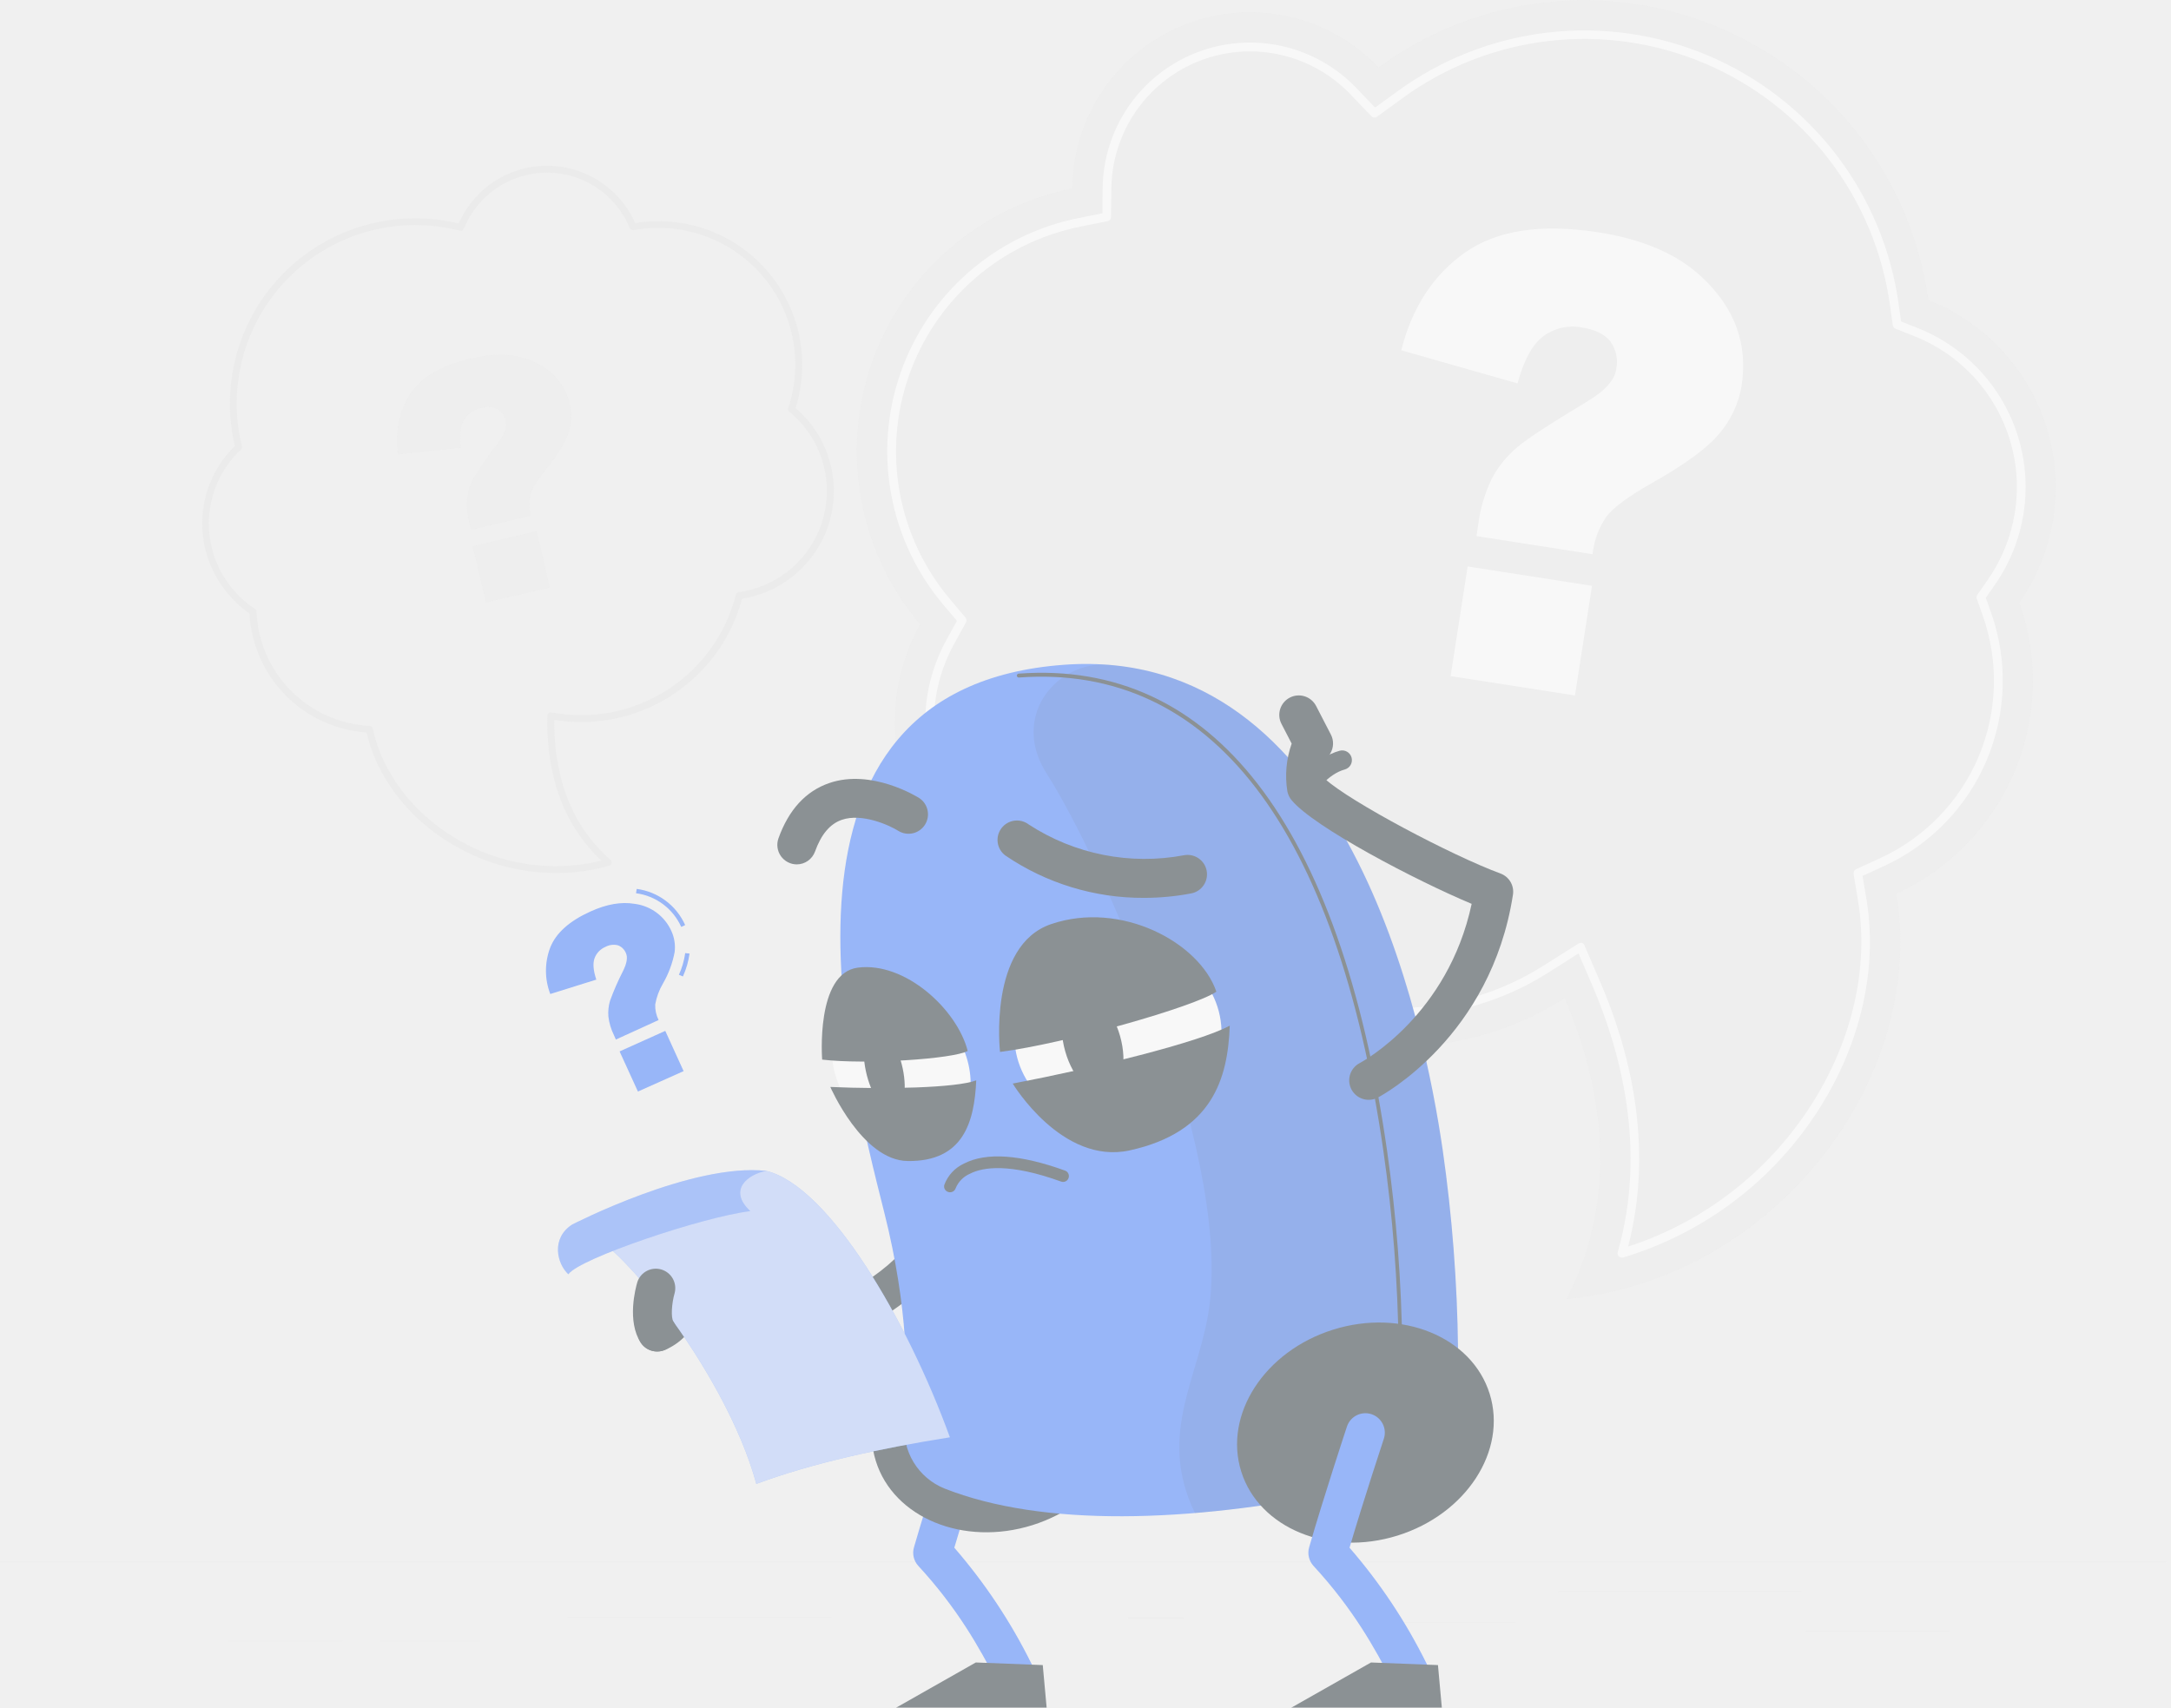
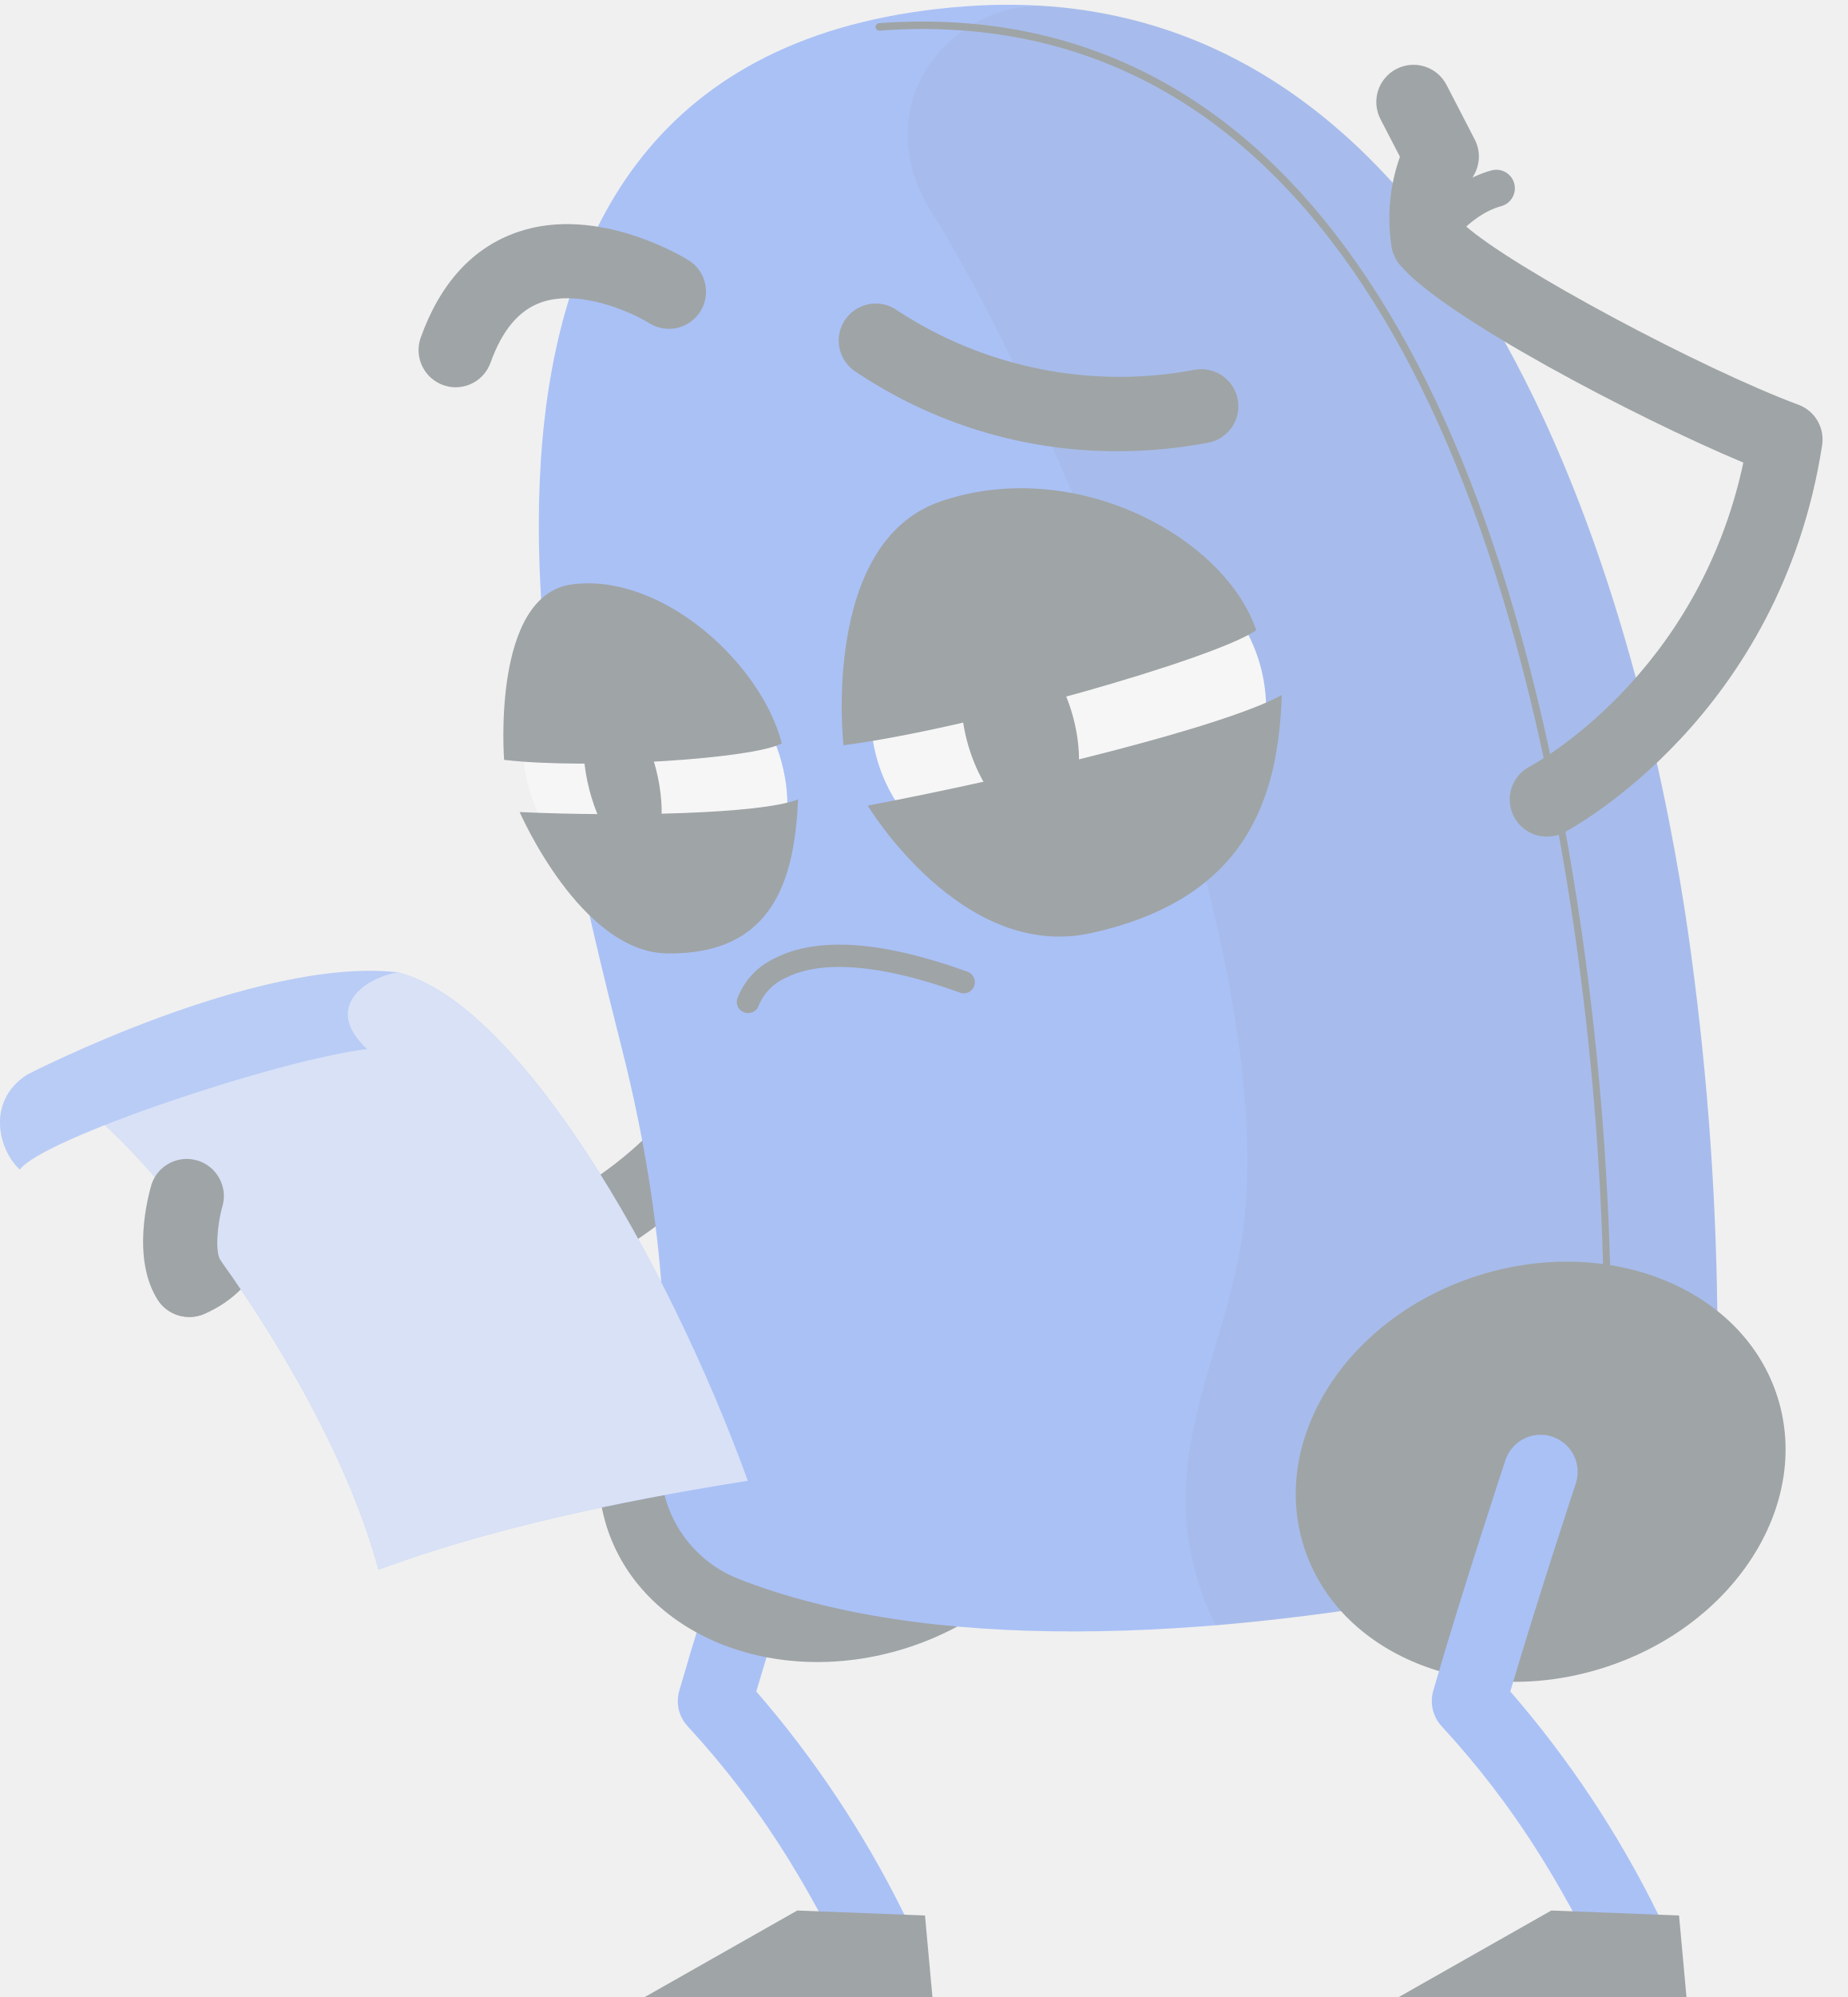
- <svg xmlns="http://www.w3.org/2000/svg" width="361" height="284" viewBox="0 0 361 284" fill="none">
-   <g opacity="0.5" clip-path="url(#clip0_3056_4949)">
-     <path d="M360.242 259.619H0V259.799H360.242V259.619Z" fill="#EBEBEB" />
-     <path d="M324.146 271.219H300.283V271.399H324.146V271.219Z" fill="#EBEBEB" />
-     <path d="M196.851 268.956H187.563V269.136H196.851V268.956Z" fill="#EBEBEB" />
-     <path d="M251.931 269.72H232.377V269.9H251.931V269.72Z" fill="#EBEBEB" />
-     <path d="M299.562 264.525H259.136V264.706H299.562V264.525Z" fill="#EBEBEB" />
-     <path d="M56.911 272.861H37.797V273.041H56.911V272.861Z" fill="#EBEBEB" />
-     <path d="M79.895 272.861H63.324V273.041H79.895V272.861Z" fill="#EBEBEB" />
-     <path d="M138.196 268.87H94.383V269.05H138.196V268.87Z" fill="#EBEBEB" />
-     <path d="M336.509 124.002C338.767 116.198 338.515 107.88 335.789 100.227C338.684 96.082 340.603 91.335 341.403 86.343C342.203 81.351 341.862 76.243 340.407 71.401C338.951 66.559 336.418 62.11 332.998 58.386C329.578 54.663 325.359 51.762 320.658 49.901C319.284 39.991 315.361 30.608 309.274 22.669C303.187 14.729 295.143 8.505 285.93 4.606C276.717 0.706 266.65 -0.736 256.712 0.42C246.775 1.577 237.308 5.292 229.236 11.204C225.179 6.943 219.943 3.992 214.198 2.726C208.453 1.461 202.461 1.94 196.989 4.101C191.518 6.263 186.817 10.009 183.488 14.86C180.159 19.71 178.355 25.444 178.305 31.327C170.703 32.852 163.63 36.332 157.783 41.424C151.936 46.516 147.518 53.045 144.963 60.365C142.409 67.686 141.807 75.546 143.216 83.171C144.626 90.795 147.999 97.92 153.002 103.843C150.555 108.256 149.134 113.164 148.845 118.201C148.556 123.239 149.407 128.277 151.334 132.941C153.26 137.604 156.214 141.773 159.974 145.138C163.734 148.503 168.205 150.976 173.053 152.375C178.713 154.015 184.706 154.129 190.424 152.707C198.174 163.386 209.705 170.708 222.667 173.18C235.629 175.651 249.045 173.086 260.181 166.007C265.606 178.608 270.059 197.513 260.469 216.051C295.305 212.636 320.457 179.228 315.327 148.614C320.422 146.28 324.952 142.872 328.608 138.624C332.264 134.376 334.959 129.388 336.509 124.002Z" fill="#EBEBEB" />
-     <path d="M269.691 209.135C269.597 209.135 269.503 209.117 269.415 209.081C269.327 209.045 269.247 208.992 269.18 208.926C269.087 208.833 269.022 208.717 268.99 208.59C268.958 208.463 268.962 208.33 269 208.205C273.906 191.115 269.432 174.731 264.821 163.996L262.479 158.557L257.479 161.734C247.432 168.123 235.326 170.44 223.629 168.212C211.933 165.985 201.526 159.38 194.531 149.745L192.528 146.986L189.228 147.807C183.837 149.149 178.171 148.886 172.927 147.05C167.683 145.214 163.09 141.886 159.713 137.475C156.335 133.063 154.321 127.761 153.917 122.22C153.513 116.678 154.738 111.14 157.44 106.286L159.119 103.245L156.878 100.594C152.439 95.342 149.446 89.023 148.193 82.261C146.94 75.499 147.472 68.528 149.736 62.034C151.999 55.54 155.916 49.749 161.101 45.231C166.285 40.712 172.558 37.624 179.3 36.269L183.306 35.462L183.349 31.384C183.386 26.503 184.88 21.745 187.64 17.719C190.399 13.693 194.299 10.584 198.838 8.789C203.377 6.994 208.349 6.597 213.115 7.647C217.882 8.697 222.226 11.147 225.591 14.683L228.646 17.882L232.248 15.274C239.614 9.871 248.256 6.473 257.328 5.413C266.401 4.352 275.594 5.666 284.007 9.224C292.42 12.782 299.765 18.464 305.323 25.713C310.882 32.962 314.463 41.53 315.716 50.578L316.127 53.46L318.857 54.541C322.85 56.121 326.433 58.586 329.338 61.749C332.242 64.912 334.392 68.692 335.627 72.805C336.862 76.919 337.149 81.258 336.467 85.498C335.785 89.738 334.151 93.768 331.689 97.287L330.205 99.412L331.077 101.862C333.915 109.853 333.656 118.618 330.351 126.428C327.046 134.238 320.935 140.526 313.223 144.053L309.714 145.667L310.356 149.471C312.517 162.534 308.605 176.799 299.548 188.615C292.07 198.412 281.685 205.592 269.879 209.127C269.817 209.139 269.754 209.141 269.691 209.135ZM262.811 156.791C262.88 156.781 262.951 156.781 263.02 156.791C263.119 156.822 263.21 156.875 263.287 156.944C263.364 157.014 263.426 157.099 263.466 157.195L266.14 163.405C270.736 174.09 275.182 190.272 270.729 207.305C281.737 203.725 291.394 196.88 298.417 187.679C307.221 176.151 311.054 162.318 308.936 149.651L308.216 145.329C308.188 145.173 308.213 145.012 308.285 144.871C308.358 144.73 308.476 144.618 308.619 144.55L312.625 142.713C319.995 139.335 325.834 133.32 328.993 125.854C332.151 118.387 332.401 110.008 329.693 102.366L328.699 99.571C328.661 99.462 328.65 99.346 328.666 99.231C328.682 99.117 328.726 99.009 328.793 98.915L330.486 96.48C332.824 93.141 334.376 89.315 335.024 85.29C335.673 81.265 335.401 77.146 334.229 73.241C333.057 69.336 331.016 65.748 328.259 62.745C325.502 59.742 322.1 57.402 318.31 55.902L315.183 54.663C315.065 54.616 314.961 54.538 314.883 54.438C314.804 54.339 314.754 54.22 314.736 54.094L314.268 50.772C313.053 41.968 309.572 33.629 304.166 26.575C298.759 19.52 291.613 13.991 283.427 10.529C275.24 7.067 266.295 5.791 257.467 6.826C248.64 7.861 240.232 11.172 233.069 16.434L228.984 19.41C228.844 19.513 228.671 19.562 228.497 19.547C228.324 19.532 228.162 19.456 228.04 19.331L224.546 15.678C222.388 13.427 219.798 11.635 216.93 10.409C214.063 9.184 210.978 8.549 207.86 8.545C201.781 8.545 195.948 10.945 191.63 15.224C187.313 19.502 184.859 25.313 184.804 31.391L184.754 36.06C184.757 36.229 184.701 36.393 184.596 36.525C184.491 36.656 184.343 36.747 184.177 36.781L179.602 37.703C173.109 39.009 167.067 41.984 162.073 46.336C157.08 50.688 153.306 56.265 151.124 62.519C148.943 68.773 148.428 75.488 149.632 82.002C150.835 88.515 153.715 94.603 157.988 99.664L160.546 102.698C160.64 102.809 160.698 102.947 160.712 103.092C160.726 103.238 160.696 103.384 160.625 103.512L158.708 106.984C157.718 108.767 156.93 110.654 156.359 112.611C155.041 117.179 154.949 122.013 156.091 126.628C157.234 131.243 159.571 135.476 162.868 138.901C166.164 142.326 170.305 144.823 174.873 146.141C179.44 147.459 184.275 147.552 188.889 146.409L192.665 145.473C192.804 145.438 192.95 145.445 193.085 145.494C193.219 145.543 193.337 145.631 193.421 145.746L195.705 148.895C202.478 158.249 212.567 164.663 223.912 166.826C235.256 168.989 246.998 166.737 256.737 160.531L262.451 156.928C262.556 156.851 262.681 156.803 262.811 156.791Z" fill="white" />
-     <path d="M264.817 92.172L245.508 89.153L245.803 87.222C246.141 84.497 246.94 81.848 248.166 79.391C249.242 77.445 250.668 75.716 252.374 74.29C254.108 72.849 257.883 70.385 263.7 66.897C266.791 65.082 268.484 63.252 268.743 61.386C268.914 60.593 268.916 59.773 268.748 58.98C268.58 58.187 268.247 57.438 267.771 56.782C266.834 55.579 265.242 54.8 263.008 54.455C261.908 54.246 260.776 54.266 259.684 54.514C258.592 54.762 257.563 55.232 256.661 55.896C254.835 57.245 253.394 59.868 252.338 63.763L233 58.252C234.806 51.109 238.351 45.684 243.634 41.976C248.918 38.268 256.3 37.154 265.782 38.633C273.169 39.781 278.892 42.25 282.951 46.039C288.465 51.169 290.682 57.207 289.601 64.152C289.117 67.08 287.844 69.82 285.919 72.078C283.912 74.508 280.148 77.27 274.63 80.363C270.787 82.549 268.289 84.391 267.136 85.889C265.848 87.755 265.05 89.916 264.817 92.172ZM244.045 94.197L264.73 97.417L261.891 115.66L241.206 112.439L244.045 94.197Z" fill="white" />
-     <path d="M92.467 145.185C86.377 145.174 80.403 143.519 75.175 140.394C67.863 136.071 62.697 129.284 60.939 121.812C55.84 121.457 51.048 119.249 47.465 115.605C43.881 111.961 41.755 107.132 41.486 102.028C39.951 100.963 38.594 99.662 37.465 98.173C34.724 94.68 33.37 90.297 33.662 85.867C33.955 81.436 35.874 77.269 39.05 74.167C37.845 69.044 37.972 63.697 39.419 58.638C40.867 53.578 43.586 48.973 47.318 45.262C51.051 41.552 55.671 38.859 60.739 37.441C65.808 36.023 71.155 35.928 76.271 37.163C77.387 34.614 79.147 32.398 81.379 30.735C83.61 29.073 86.236 28.019 88.998 27.678C91.76 27.337 94.563 27.721 97.132 28.791C99.701 29.862 101.947 31.582 103.649 33.784C104.439 34.806 105.104 35.918 105.63 37.098C109.659 36.436 113.789 36.817 117.628 38.206C121.467 39.594 124.887 41.942 127.56 45.028C130.234 48.113 132.072 51.831 132.899 55.829C133.727 59.827 133.517 63.97 132.288 67.863C134.926 70.109 136.864 73.065 137.874 76.38C138.884 79.694 138.922 83.229 137.985 86.564C137.048 89.9 135.175 92.897 132.587 95.201C129.999 97.505 126.805 99.019 123.383 99.564C121.839 105.404 118.41 110.571 113.628 114.262C110.618 116.599 107.158 118.29 103.465 119.229C99.772 120.169 95.925 120.337 92.165 119.723C92.093 126.719 93.714 136.208 101.531 142.995C101.606 143.062 101.663 143.148 101.694 143.244C101.726 143.34 101.732 143.443 101.711 143.542C101.689 143.641 101.641 143.733 101.571 143.807C101.501 143.88 101.413 143.933 101.315 143.96C98.438 144.783 95.459 145.195 92.467 145.185ZM68.972 37.422C64.476 37.436 60.041 38.47 56.003 40.448C51.965 42.425 48.428 45.293 45.66 48.836C42.892 52.38 40.964 56.505 40.023 60.902C39.081 65.298 39.15 69.851 40.225 74.217C40.25 74.315 40.247 74.418 40.218 74.514C40.189 74.611 40.134 74.697 40.059 74.765C36.983 77.652 35.098 81.586 34.777 85.793C34.455 90 35.72 94.175 38.323 97.496C39.467 98.966 40.845 100.239 42.401 101.264C42.476 101.313 42.539 101.379 42.584 101.456C42.629 101.534 42.655 101.621 42.66 101.711C42.855 106.653 44.893 111.343 48.371 114.859C51.85 118.375 56.518 120.462 61.458 120.71C61.581 120.717 61.699 120.765 61.793 120.845C61.887 120.926 61.951 121.036 61.976 121.157C63.569 128.484 68.605 135.141 75.781 139.421C83.052 143.806 91.762 145.137 100.011 143.124C92.28 135.919 90.839 126.078 91.026 119.017C91.029 118.935 91.049 118.855 91.086 118.782C91.122 118.708 91.174 118.644 91.237 118.592C91.301 118.54 91.374 118.502 91.454 118.481C91.533 118.46 91.615 118.456 91.696 118.469C98.338 119.726 105.209 118.4 110.907 114.764C116.605 111.128 120.702 105.454 122.36 98.901C122.385 98.791 122.444 98.691 122.528 98.615C122.611 98.539 122.716 98.491 122.828 98.476C126.105 98.023 129.179 96.623 131.673 94.449C134.166 92.274 135.97 89.419 136.865 86.234C137.759 83.049 137.704 79.671 136.707 76.517C135.709 73.362 133.813 70.568 131.251 68.475C131.162 68.403 131.097 68.306 131.065 68.197C131.033 68.088 131.035 67.971 131.071 67.863C132.324 64.108 132.577 60.092 131.803 56.209C131.03 52.327 129.258 48.714 126.661 45.726C124.065 42.739 120.734 40.48 116.998 39.172C113.262 37.865 109.249 37.555 105.357 38.272C105.229 38.297 105.097 38.277 104.983 38.215C104.868 38.153 104.779 38.054 104.73 37.934C103.601 35.196 101.683 32.856 99.219 31.213C96.756 29.57 93.859 28.698 90.897 28.708C87.936 28.718 85.045 29.61 82.593 31.27C80.14 32.93 78.238 35.282 77.128 38.027C77.075 38.153 76.98 38.256 76.859 38.318C76.737 38.38 76.598 38.397 76.465 38.366C74.017 37.738 71.5 37.421 68.972 37.422Z" fill="#E6E6E6" />
-     <path d="M88.257 85.779L78.307 88.12L78.076 87.126C77.7 85.738 77.566 84.295 77.68 82.861C77.817 81.709 78.166 80.592 78.71 79.568C79.929 77.545 81.276 75.603 82.745 73.754C83.891 72.262 84.352 71.045 84.121 70.087C84.05 69.668 83.891 69.27 83.654 68.918C83.416 68.567 83.107 68.27 82.745 68.048C81.883 67.628 80.891 67.558 79.978 67.853C79.404 67.969 78.861 68.203 78.381 68.539C77.901 68.875 77.496 69.306 77.19 69.806C76.571 70.822 76.391 72.371 76.643 74.467L66.217 75.577C65.608 72.13 66.29 68.58 68.134 65.605C69.964 62.767 73.326 60.773 78.221 59.625C82.025 58.727 85.284 58.797 87.998 59.834C91.677 61.232 93.939 63.722 94.784 67.305C95.136 68.824 95.061 70.409 94.568 71.888C94.088 73.459 92.808 75.538 90.728 78.127C89.287 79.943 88.439 81.326 88.185 82.277C87.915 83.432 87.94 84.636 88.257 85.779ZM78.588 90.822L89.251 88.315L91.434 97.71L80.807 100.188L78.588 90.822Z" fill="#EBEBEB" />
-     <path d="M113.555 162.382L112.893 162.101C113.414 160.957 113.765 159.744 113.937 158.499L114.658 158.578C114.477 159.893 114.106 161.175 113.555 162.382ZM113.274 154.14C112.604 152.643 111.562 151.342 110.246 150.362C108.931 149.382 107.386 148.755 105.76 148.542L105.875 147.821C107.62 148.053 109.276 148.728 110.686 149.781C112.095 150.834 113.212 152.23 113.93 153.837L113.274 154.14Z" fill="#407BFF" />
-     <path d="M109.513 169.63L102.409 172.873L102.092 172.152C101.607 171.173 101.292 170.118 101.163 169.032C101.095 168.148 101.19 167.259 101.444 166.41C102.059 164.718 102.781 163.067 103.605 161.467C104.24 160.185 104.4 159.203 104.088 158.521C103.972 158.219 103.794 157.945 103.564 157.718C103.334 157.49 103.058 157.315 102.755 157.202C102.048 157.022 101.299 157.118 100.659 157.469C100.248 157.644 99.876 157.901 99.568 158.224C99.259 158.547 99.02 158.93 98.865 159.349C98.552 160.19 98.648 161.376 99.153 162.908L91.501 165.3C90.544 162.807 90.544 160.048 91.501 157.555C92.462 155.154 94.676 153.167 98.144 151.597C100.853 150.358 103.303 149.932 105.486 150.3C106.824 150.461 108.096 150.968 109.179 151.77C110.261 152.572 111.117 153.642 111.66 154.875C112.147 155.958 112.326 157.155 112.179 158.333C111.831 160.174 111.173 161.943 110.234 163.564C109.602 164.638 109.168 165.817 108.951 167.044C108.921 167.939 109.114 168.828 109.513 169.63ZM103.029 174.847L110.623 171.432L113.671 178.125L106.077 181.518L103.029 174.847Z" fill="#407BFF" />
-     <path d="M168.658 281.406C168.063 281.407 167.48 281.244 166.971 280.935C166.463 280.626 166.05 280.184 165.776 279.656C162.894 274.065 159.241 267.501 152.699 260.397C152.323 259.989 152.058 259.491 151.932 258.95C151.805 258.41 151.822 257.846 151.979 257.313C154.407 248.877 158.225 237.342 158.261 237.226C158.383 236.81 158.588 236.422 158.863 236.086C159.139 235.75 159.479 235.472 159.863 235.271C160.248 235.069 160.669 234.947 161.102 234.911C161.535 234.876 161.97 234.928 162.383 235.064C162.795 235.201 163.175 235.419 163.502 235.705C163.828 235.992 164.093 236.342 164.281 236.733C164.469 237.124 164.577 237.55 164.597 237.983C164.618 238.417 164.551 238.851 164.4 239.258C164.364 239.366 161.071 249.302 158.686 257.378C163.771 263.242 168.085 269.731 171.525 276.687C171.778 277.181 171.9 277.732 171.879 278.286C171.858 278.841 171.695 279.38 171.406 279.854C171.117 280.327 170.711 280.719 170.228 280.991C169.744 281.262 169.198 281.406 168.644 281.406H168.658Z" fill="#407BFF" />
-     <path d="M174.04 284.001H148.975L162.26 276.464L173.392 276.897L174.04 284.001Z" fill="#263238" />
-     <path d="M171.647 253.634C183.056 250.067 189.908 239.51 186.952 230.053C183.996 220.596 172.35 215.821 160.942 219.388C149.533 222.954 142.681 233.512 145.637 242.969C148.593 252.425 160.239 257.2 171.647 253.634Z" fill="#263238" />
-     <path d="M109.262 224.748C108.516 224.745 107.794 224.484 107.218 224.01C106.642 223.536 106.248 222.877 106.102 222.146C105.956 221.414 106.068 220.654 106.418 219.996C106.768 219.337 107.335 218.819 108.022 218.53C108.582 218.296 109.074 217.925 109.452 217.45C109.83 216.975 110.082 216.412 110.184 215.814C110.248 215.111 110.542 214.448 111.02 213.927C111.497 213.407 112.133 213.057 112.828 212.932C113.63 212.769 114.424 212.564 115.206 212.32C119.586 211.045 125.011 209.438 142.087 214.236C158.932 204.82 159.126 187.153 159.126 186.39C159.126 185.533 159.465 184.712 160.068 184.105C160.672 183.497 161.491 183.153 162.347 183.147C163.2 183.147 164.018 183.484 164.624 184.085C165.23 184.685 165.574 185.501 165.582 186.354C165.582 187.297 165.481 209.474 143.967 220.577C143.234 220.957 142.382 221.039 141.59 220.807C125.307 216.11 120.696 217.45 117.043 218.523L116.049 218.811C115.568 220.085 114.832 221.246 113.885 222.224C112.938 223.201 111.801 223.975 110.544 224.496C110.138 224.666 109.702 224.752 109.262 224.748Z" fill="#263238" />
-     <path d="M147.036 201.613C140.905 177.247 124.571 114.392 176.915 110.551C223.876 107.1 236.758 169.631 239.892 191.246C241.461 202.182 242.313 213.21 242.442 224.258C242.502 229.847 240.609 235.281 237.089 239.622C233.568 243.963 228.643 246.938 223.162 248.034C197.578 253.236 173.37 253.971 157.058 247.537C154.916 246.672 153.11 245.138 151.912 243.163C150.713 241.188 150.186 238.878 150.408 236.578C151.035 229.604 151.049 217.543 147.036 201.613Z" fill="#407BFF" />
-     <path opacity="0.1" d="M239.921 191.259C236.967 170.855 225.353 114.168 184.689 110.565C182.369 110.33 180.032 110.787 177.972 111.878C175.911 112.969 174.22 114.646 173.111 116.696C171.295 120.212 171.353 124.47 174.069 128.685C183.003 142.612 204.38 190.647 201.152 216.822C199.711 228.732 192.211 238.242 198.709 251.628C206.924 250.909 215.089 249.706 223.163 248.026C228.643 246.93 233.569 243.955 237.089 239.614C240.609 235.273 242.503 229.839 242.443 224.25C242.322 213.21 241.48 202.189 239.921 191.259Z" fill="black" />
-     <path d="M232.889 224.597C232.804 224.597 232.723 224.564 232.662 224.505C232.602 224.445 232.567 224.365 232.565 224.28C232.442 213.246 231.592 202.233 230.021 191.311C222.24 137.519 201.296 110.321 169.429 112.67C169.386 112.673 169.343 112.667 169.303 112.654C169.262 112.64 169.225 112.619 169.193 112.591C169.161 112.562 169.135 112.528 169.116 112.49C169.097 112.452 169.086 112.41 169.083 112.367C169.079 112.282 169.108 112.198 169.165 112.133C169.221 112.069 169.3 112.029 169.386 112.022C201.627 109.644 222.824 137.037 230.627 191.217C232.197 202.168 233.049 213.21 233.177 224.273C233.177 224.359 233.143 224.441 233.082 224.502C233.021 224.563 232.939 224.597 232.853 224.597H232.889Z" fill="#263238" />
-     <path d="M232.4 255.357C243.809 251.791 250.661 241.233 247.704 231.777C244.748 222.32 233.103 217.545 221.694 221.112C210.285 224.678 203.433 235.236 206.389 244.692C209.346 254.149 220.991 258.924 232.4 255.357Z" fill="#263238" />
-     <path d="M234.373 281.406C233.778 281.408 233.195 281.245 232.686 280.936C232.178 280.627 231.764 280.184 231.491 279.656C228.609 274.065 224.957 267.501 218.407 260.397C218.034 259.988 217.771 259.489 217.645 258.949C217.519 258.409 217.533 257.846 217.687 257.313C220.122 248.877 223.934 237.342 223.977 237.226C224.11 236.824 224.322 236.451 224.599 236.131C224.876 235.81 225.214 235.547 225.593 235.356C225.972 235.166 226.385 235.052 226.808 235.021C227.231 234.99 227.656 235.043 228.058 235.177C228.461 235.31 228.833 235.521 229.154 235.799C229.475 236.076 229.738 236.414 229.928 236.793C230.119 237.172 230.233 237.585 230.263 238.008C230.294 238.431 230.241 238.856 230.108 239.258C230.072 239.366 226.787 249.302 224.402 257.378C229.486 263.24 233.799 269.729 237.234 276.687C237.486 277.181 237.608 277.732 237.587 278.286C237.566 278.841 237.404 279.381 237.114 279.854C236.825 280.328 236.419 280.719 235.936 280.991C235.452 281.263 234.907 281.406 234.352 281.406H234.373Z" fill="#407BFF" />
-     <path d="M227.586 182.895C226.864 182.896 226.161 182.654 225.592 182.209C225.023 181.764 224.619 181.141 224.445 180.44C224.271 179.738 224.336 178.999 224.631 178.339C224.927 177.68 225.434 177.138 226.073 176.8C226.693 176.469 240.764 168.781 244.712 150.308C235.346 146.388 218.472 137.534 214.783 133.081C214.42 132.651 214.172 132.135 214.063 131.583C213.637 128.922 213.884 126.197 214.783 123.657L213.083 120.372C212.689 119.608 212.615 118.718 212.877 117.899C213.14 117.081 213.716 116.399 214.481 116.006C215.245 115.612 216.134 115.538 216.953 115.8C217.772 116.062 218.453 116.639 218.847 117.403L221.289 122.13C221.552 122.624 221.681 123.179 221.663 123.739C221.646 124.299 221.482 124.845 221.188 125.322C220.529 126.638 220.25 128.113 220.381 129.58C224.539 133.333 241.275 142.217 249.51 145.265C250.209 145.523 250.796 146.015 251.173 146.657C251.55 147.299 251.693 148.052 251.578 148.788C247.925 172.398 229.863 182.124 229.099 182.528C228.632 182.772 228.113 182.898 227.586 182.895Z" fill="#263238" />
-     <path d="M217.276 132.633C216.986 132.632 216.701 132.553 216.451 132.403C216.202 132.254 215.997 132.04 215.859 131.785C215.72 131.529 215.653 131.241 215.664 130.95C215.675 130.66 215.764 130.378 215.922 130.133C216.037 129.96 218.703 125.933 222.766 124.845C222.971 124.79 223.185 124.776 223.395 124.804C223.605 124.832 223.808 124.9 223.992 125.006C224.175 125.112 224.336 125.254 224.466 125.422C224.595 125.59 224.689 125.782 224.744 125.987C224.799 126.192 224.813 126.405 224.785 126.616C224.758 126.826 224.689 127.029 224.583 127.212C224.477 127.396 224.336 127.557 224.167 127.686C223.999 127.815 223.807 127.91 223.602 127.965C220.771 128.728 218.645 131.87 218.631 131.899C218.484 132.124 218.284 132.31 218.047 132.438C217.81 132.566 217.546 132.634 217.276 132.633Z" fill="#263238" />
-     <path d="M239.755 284.001H214.69L227.975 276.464L239.107 276.897L239.755 284.001Z" fill="#263238" />
-     <path d="M187.266 187.465C196.747 186.626 203.82 179.027 203.065 170.494C202.309 161.96 194.011 155.723 184.53 156.562C175.049 157.401 167.976 165 168.731 173.534C169.487 182.067 177.785 188.305 187.266 187.465Z" fill="white" />
-     <path d="M184.046 181.841C186.561 181.125 187.542 176.834 186.238 172.257C184.934 167.68 181.839 164.55 179.325 165.266C176.811 165.982 175.829 170.273 177.133 174.85C178.437 179.427 181.532 182.557 184.046 181.841Z" fill="#263238" />
-     <path d="M166.288 174.933C177.167 173.535 198.709 167.39 202.261 164.911C199.466 156.727 186.411 149.723 174.797 153.672C164.27 157.224 166.288 174.933 166.288 174.933Z" fill="#263238" />
-     <path d="M168.398 180.193C181.907 177.628 199.466 173.32 204.487 170.56C204.178 179.364 201.606 188.291 187.83 191.31C176.562 193.767 168.398 180.193 168.398 180.193Z" fill="#263238" />
-     <path d="M157.271 188.663C162.156 185.431 162.8 177.799 158.709 171.617C154.619 165.435 147.343 163.043 142.458 166.275C137.573 169.507 136.929 177.139 141.02 183.321C145.11 189.504 152.386 191.895 157.271 188.663Z" fill="white" />
-     <path d="M150.106 177.685C150.92 181.547 150.214 184.768 148.521 184.89C146.828 185.013 144.796 181.965 143.974 178.103C143.153 174.242 143.866 171.028 145.552 170.899C147.238 170.769 149.284 173.824 150.106 177.685Z" fill="#263238" />
-     <path d="M136.712 176.209C144.01 177.066 158.506 176.108 160.913 174.768C159.133 167.83 150.502 159.904 142.656 160.913C135.581 161.821 136.712 176.209 136.712 176.209Z" fill="#263238" />
-     <path d="M138.066 180.755C147.137 181.165 158.96 180.935 162.332 179.66C162.022 186.584 160.207 193.183 150.941 193.075C143.376 192.989 138.066 180.755 138.066 180.755Z" fill="#263238" />
-     <path d="M190.273 149.313C182.028 149.358 173.965 146.896 167.152 142.252C166.469 141.736 166.019 140.968 165.902 140.12C165.784 139.271 166.009 138.411 166.526 137.728C167.042 137.045 167.81 136.595 168.658 136.477C169.507 136.36 170.367 136.584 171.05 137.101C178.675 142.074 187.926 143.909 196.872 142.224C197.289 142.145 197.717 142.149 198.133 142.235C198.548 142.322 198.942 142.489 199.293 142.728C199.643 142.967 199.943 143.272 200.176 143.627C200.408 143.982 200.569 144.379 200.648 144.796C200.727 145.213 200.723 145.641 200.636 146.056C200.55 146.471 200.382 146.866 200.143 147.216C199.905 147.567 199.599 147.867 199.244 148.099C198.889 148.332 198.492 148.492 198.076 148.571C195.503 149.061 192.891 149.309 190.273 149.313Z" fill="#263238" />
-     <path d="M132.482 143.744C131.965 143.741 131.456 143.615 130.997 143.375C130.539 143.136 130.144 142.79 129.847 142.367C129.549 141.944 129.357 141.456 129.287 140.943C129.216 140.431 129.27 139.909 129.442 139.421C131.15 134.651 133.995 131.561 137.886 130.221C144.932 127.792 152.526 132.512 152.851 132.713C153.558 133.178 154.055 133.902 154.235 134.73C154.415 135.557 154.263 136.422 153.812 137.139C153.362 137.856 152.648 138.367 151.824 138.564C151 138.76 150.132 138.626 149.407 138.189C147.966 137.274 143.376 135.156 139.968 136.337C138.009 137.022 136.553 138.744 135.523 141.611C135.296 142.236 134.883 142.776 134.339 143.157C133.795 143.539 133.147 143.744 132.482 143.744Z" fill="#263238" />
-     <path d="M157.951 198.269C157.861 198.269 157.771 198.255 157.685 198.226C157.44 198.157 157.233 197.994 157.109 197.773C156.985 197.551 156.953 197.289 157.022 197.045C157.308 196.265 157.746 195.55 158.31 194.94C158.874 194.331 159.553 193.839 160.307 193.493C164.011 191.583 169.674 191.98 177.102 194.667C177.222 194.71 177.332 194.777 177.427 194.863C177.521 194.95 177.597 195.054 177.65 195.17C177.704 195.286 177.734 195.411 177.739 195.539C177.744 195.666 177.723 195.794 177.678 195.913C177.636 196.033 177.57 196.143 177.484 196.238C177.398 196.332 177.295 196.408 177.18 196.461C177.064 196.515 176.939 196.545 176.812 196.55C176.685 196.555 176.558 196.534 176.439 196.49C167.916 193.406 163.47 194.069 161.309 195.178C160.23 195.636 159.372 196.497 158.917 197.578C158.855 197.783 158.727 197.963 158.552 198.088C158.377 198.213 158.166 198.277 157.951 198.269Z" fill="#263238" />
-     <path d="M127.439 194.718C116.166 195.719 105.201 198.939 95.176 204.192C100.738 203.14 120.645 227.774 125.761 246.765C135.206 243.271 146.215 240.886 157.952 239.02C150.841 219.445 137.836 197.261 127.439 194.718Z" fill="#407BFF" />
-     <path opacity="0.6" d="M127.439 194.718C116.166 195.719 105.201 198.939 95.176 204.192C100.738 203.14 120.645 227.774 125.761 246.765C135.206 243.271 146.215 240.886 157.952 239.02C150.841 219.445 137.836 197.261 127.439 194.718Z" fill="white" />
-     <path d="M127.439 194.718C115.133 193.327 95.154 203.63 95.154 203.63C91.617 205.885 92.575 210.115 94.506 211.909C96.358 209.25 117.007 202.333 124.766 201.404C120.912 197.83 124.5 195.208 127.439 194.718Z" fill="#407BFF" />
-     <path opacity="0.2" d="M127.439 194.718C115.133 193.327 95.154 203.63 95.154 203.63C91.617 205.885 92.575 210.115 94.506 211.909C96.358 209.25 117.007 202.333 124.766 201.404C120.912 197.83 124.5 195.208 127.439 194.718Z" fill="white" />
-     <path d="M109.269 224.747C108.732 224.75 108.204 224.619 107.73 224.368C107.256 224.116 106.852 223.752 106.553 223.306C104.211 219.704 105.674 214.236 105.991 213.169C106.261 212.378 106.826 211.723 107.569 211.339C108.312 210.956 109.174 210.876 109.975 211.114C110.776 211.352 111.454 211.892 111.866 212.619C112.278 213.346 112.393 214.204 112.187 215.014C111.661 216.822 111.553 219.135 111.971 219.769C112.438 220.488 112.602 221.362 112.425 222.201C112.248 223.04 111.745 223.775 111.027 224.243C110.503 224.581 109.892 224.757 109.269 224.747Z" fill="#263238" />
+ <svg xmlns="http://www.w3.org/2000/svg" width="161" height="174" viewBox="0 0 161 174" fill="none">
+   <g opacity="0.4">
+     <path d="M75.88 171.406C75.285 171.407 74.702 171.244 74.194 170.935C73.685 170.626 73.272 170.184 72.998 169.655C70.116 164.065 66.463 157.501 59.921 150.397C59.545 149.989 59.28 149.491 59.154 148.95C59.028 148.41 59.044 147.846 59.201 147.313C61.629 138.876 65.448 127.342 65.484 127.226C65.606 126.809 65.81 126.421 66.085 126.086C66.361 125.75 66.701 125.472 67.085 125.271C67.47 125.069 67.891 124.947 68.324 124.911C68.757 124.876 69.192 124.928 69.605 125.064C70.017 125.201 70.398 125.419 70.724 125.705C71.05 125.992 71.315 126.342 71.503 126.733C71.692 127.124 71.799 127.55 71.82 127.983C71.84 128.417 71.773 128.851 71.622 129.258C71.586 129.366 68.293 139.302 65.909 147.378C70.993 153.242 75.307 159.731 78.748 166.687C79 167.181 79.122 167.732 79.101 168.286C79.081 168.841 78.918 169.38 78.629 169.854C78.339 170.327 77.933 170.719 77.45 170.991C76.966 171.262 76.421 171.406 75.866 171.406H75.88Z" fill="#407BFF" />
+     <path d="M81.262 174H56.197L69.483 166.464L80.614 166.897L81.262 174Z" fill="#263238" />
+     <path d="M78.87 143.634C90.278 140.067 97.13 129.51 94.174 120.053C91.218 110.596 79.573 105.821 68.164 109.388C56.755 112.954 49.903 123.512 52.859 132.969C55.816 142.425 67.461 147.2 78.87 143.634Z" fill="#263238" />
+     <path d="M16.484 114.748C15.738 114.745 15.016 114.484 14.44 114.01C13.864 113.536 13.47 112.877 13.324 112.145C13.178 111.414 13.29 110.654 13.64 109.995C13.99 109.337 14.557 108.819 15.245 108.53C15.805 108.296 16.296 107.925 16.674 107.45C17.052 106.975 17.304 106.412 17.406 105.814C17.471 105.11 17.764 104.448 18.242 103.927C18.72 103.406 19.355 103.057 20.05 102.932C20.853 102.768 21.646 102.564 22.428 102.32C26.808 101.044 32.234 99.438 49.309 104.236C66.154 94.82 66.348 77.153 66.348 76.389C66.348 75.533 66.687 74.712 67.29 74.105C67.894 73.497 68.713 73.153 69.569 73.147C70.422 73.147 71.24 73.484 71.846 74.085C72.452 74.685 72.796 75.501 72.804 76.353C72.804 77.297 72.703 99.474 51.19 110.576C50.456 110.957 49.605 111.039 48.812 110.807C32.529 106.109 27.918 107.45 24.265 108.523L23.271 108.811C22.79 110.084 22.054 111.246 21.107 112.223C20.16 113.201 19.023 113.974 17.766 114.496C17.36 114.666 16.924 114.752 16.484 114.748Z" fill="#263238" />
+     <path d="M54.258 91.613C48.127 67.246 31.794 4.391 84.137 0.551C131.098 -2.9 143.98 59.631 147.114 81.245C148.683 92.182 149.535 103.21 149.665 114.258C149.724 119.846 147.831 125.281 144.311 129.621C140.791 133.962 135.865 136.938 130.385 138.034C104.8 143.236 80.592 143.971 64.28 137.537C62.138 136.672 60.333 135.138 59.134 133.163C57.935 131.188 57.408 128.878 57.63 126.578C58.257 119.604 58.271 107.543 54.258 91.613Z" fill="#407BFF" />
+     <path opacity="0.1" d="M147.143 81.259C144.189 60.855 132.575 4.168 91.911 0.565C89.591 0.33 87.254 0.787 85.193 1.878C83.133 2.969 81.442 4.646 80.333 6.697C78.517 10.213 78.575 14.471 81.291 18.686C90.225 32.612 111.602 80.647 108.374 106.822C106.933 118.732 99.433 128.242 105.931 141.629C114.146 140.91 122.311 139.707 130.385 138.026C135.865 136.93 140.791 133.955 144.311 129.614C147.831 125.273 149.725 119.839 149.665 114.25C149.544 103.21 148.702 92.19 147.143 81.259Z" fill="black" />
+     <path d="M140.111 114.597C140.026 114.597 139.945 114.564 139.884 114.504C139.824 114.445 139.789 114.365 139.787 114.28C139.664 103.246 138.815 92.232 137.244 81.311C129.462 27.519 108.518 0.321 76.651 2.67C76.608 2.673 76.566 2.667 76.525 2.654C76.485 2.64 76.447 2.618 76.415 2.59C76.383 2.562 76.357 2.528 76.338 2.49C76.319 2.451 76.308 2.41 76.305 2.367C76.301 2.282 76.33 2.198 76.387 2.133C76.443 2.069 76.522 2.029 76.608 2.021C108.849 -0.356 130.046 27.037 137.849 81.217C139.419 92.168 140.271 103.21 140.399 114.273C140.399 114.359 140.365 114.441 140.304 114.502C140.243 114.563 140.161 114.597 140.075 114.597H140.111Z" fill="#263238" />
+     <path d="M139.622 145.357C151.031 141.791 157.883 131.233 154.927 121.777C151.97 112.32 140.325 107.545 128.916 111.111C117.507 114.678 110.655 125.235 113.612 134.692C116.568 144.149 128.213 148.924 139.622 145.357Z" fill="#263238" />
+     <path d="M141.595 171.407C141.001 171.408 140.417 171.245 139.908 170.936C139.4 170.627 138.986 170.184 138.714 169.656C135.832 164.065 132.179 157.501 125.63 150.397C125.256 149.988 124.993 149.489 124.867 148.949C124.741 148.41 124.756 147.846 124.909 147.314C127.344 138.877 131.156 127.342 131.199 127.227C131.332 126.824 131.544 126.452 131.821 126.131C132.098 125.81 132.436 125.547 132.815 125.356C133.194 125.166 133.607 125.052 134.03 125.021C134.453 124.991 134.878 125.043 135.28 125.177C135.683 125.31 136.055 125.522 136.376 125.799C136.697 126.076 136.96 126.414 137.151 126.793C137.341 127.172 137.455 127.585 137.486 128.008C137.516 128.431 137.464 128.856 137.33 129.258C137.294 129.366 134.009 139.302 131.624 147.378C136.708 153.24 141.021 159.729 144.456 166.687C144.709 167.181 144.83 167.732 144.809 168.286C144.789 168.841 144.626 169.381 144.337 169.854C144.047 170.328 143.642 170.719 143.158 170.991C142.674 171.263 142.129 171.406 141.574 171.407H141.595Z" fill="#407BFF" />
+     <path d="M134.808 72.895C134.086 72.896 133.384 72.654 132.814 72.209C132.245 71.764 131.841 71.141 131.667 70.44C131.493 69.738 131.559 68.999 131.854 68.339C132.149 67.679 132.656 67.138 133.295 66.8C133.915 66.469 147.986 58.781 151.934 40.308C142.568 36.388 125.694 27.534 122.005 23.081C121.642 22.65 121.394 22.135 121.285 21.582C120.859 18.922 121.107 16.197 122.005 13.657L120.305 10.372C119.911 9.607 119.838 8.718 120.1 7.899C120.362 7.08 120.938 6.399 121.703 6.006C122.467 5.612 123.357 5.538 124.175 5.8C124.994 6.062 125.675 6.639 126.069 7.403L128.511 12.13C128.774 12.624 128.903 13.179 128.885 13.739C128.868 14.299 128.704 14.844 128.41 15.321C127.751 16.638 127.472 18.113 127.604 19.579C131.761 23.333 148.498 32.217 156.733 35.264C157.431 35.523 158.018 36.015 158.395 36.657C158.772 37.299 158.915 38.052 158.8 38.788C155.148 62.398 137.085 72.124 136.321 72.528C135.855 72.772 135.335 72.898 134.808 72.895Z" fill="#263238" />
+     <path d="M124.499 22.633C124.208 22.632 123.923 22.552 123.674 22.403C123.424 22.254 123.219 22.04 123.081 21.785C122.943 21.529 122.875 21.241 122.886 20.95C122.898 20.66 122.987 20.378 123.144 20.133C123.26 19.96 125.925 15.933 129.989 14.845C130.194 14.79 130.407 14.776 130.618 14.804C130.828 14.832 131.031 14.9 131.214 15.006C131.398 15.112 131.559 15.254 131.688 15.422C131.817 15.59 131.912 15.782 131.967 15.987C132.021 16.192 132.035 16.405 132.008 16.616C131.98 16.826 131.911 17.029 131.805 17.212C131.699 17.396 131.558 17.557 131.39 17.686C131.221 17.815 131.029 17.91 130.825 17.965C127.993 18.728 125.868 21.87 125.853 21.898C125.707 22.124 125.506 22.31 125.269 22.438C125.033 22.566 124.768 22.634 124.499 22.633Z" fill="#263238" />
+     <path d="M146.978 174H121.912L135.198 166.464L146.329 166.897L146.978 174Z" fill="#263238" />
+     <path d="M94.489 77.465C103.969 76.626 111.043 69.027 110.287 60.494C109.532 51.96 101.233 45.723 91.752 46.562C82.271 47.402 75.198 55 75.954 63.534C76.709 72.067 85.008 78.305 94.489 77.465Z" fill="white" />
+     <path d="M91.269 71.841C93.783 71.124 94.764 66.834 93.46 62.257C92.156 57.68 89.061 54.55 86.547 55.266C84.033 55.982 83.052 60.273 84.355 64.85C85.659 69.427 88.754 72.557 91.269 71.841Z" fill="#263238" />
+     <path d="M73.51 64.933C84.389 63.535 105.932 57.39 109.484 54.911C106.688 46.726 93.633 39.723 82.019 43.672C71.493 47.224 73.51 64.933 73.51 64.933Z" fill="#263238" />
+     <path d="M75.621 70.193C89.13 67.628 106.688 63.319 111.71 60.56C111.4 69.364 108.828 78.291 95.052 81.31C83.784 83.767 75.621 70.193 75.621 70.193Z" fill="#263238" />
+     <path d="M64.493 78.663C69.378 75.431 70.022 67.799 65.931 61.617C61.841 55.434 54.565 53.043 49.68 56.275C44.795 59.507 44.151 67.139 48.242 73.321C52.332 79.503 59.608 81.895 64.493 78.663Z" fill="white" />
+     <path d="M57.328 67.686C58.142 71.547 57.436 74.768 55.743 74.89C54.049 75.013 52.018 71.965 51.196 68.103C50.375 64.242 51.088 61.028 52.774 60.898C54.46 60.769 56.506 63.824 57.328 67.686Z" fill="#263238" />
+     <path d="M43.934 66.209C51.233 67.066 65.729 66.108 68.135 64.768C66.356 57.83 57.724 49.904 49.878 50.913C42.803 51.821 43.934 66.209 43.934 66.209Z" fill="#263238" />
+     <path d="M45.289 70.755C54.359 71.166 66.183 70.935 69.554 69.66C69.245 76.584 67.429 83.183 58.164 83.075C50.599 82.989 45.289 70.755 45.289 70.755Z" fill="#263238" />
+     <path d="M97.495 39.313C89.25 39.358 81.187 36.896 74.374 32.252C73.691 31.735 73.241 30.968 73.124 30.12C73.006 29.271 73.231 28.411 73.748 27.728C74.264 27.044 75.031 26.595 75.88 26.477C76.728 26.36 77.589 26.584 78.272 27.101C85.897 32.074 95.148 33.909 104.094 32.224C104.511 32.145 104.939 32.148 105.355 32.235C105.77 32.321 106.164 32.489 106.515 32.728C106.865 32.967 107.165 33.272 107.398 33.627C107.63 33.982 107.791 34.379 107.87 34.796C107.949 35.212 107.945 35.641 107.858 36.056C107.772 36.471 107.604 36.865 107.365 37.216C107.127 37.566 106.821 37.867 106.466 38.099C106.111 38.332 105.714 38.492 105.297 38.571C102.725 39.06 100.113 39.309 97.495 39.313Z" fill="#263238" />
+     <path d="M39.705 33.744C39.188 33.741 38.678 33.615 38.22 33.375C37.761 33.136 37.367 32.79 37.069 32.367C36.772 31.944 36.58 31.456 36.509 30.943C36.439 30.431 36.492 29.909 36.664 29.421C38.372 24.651 41.218 21.561 45.108 20.22C52.155 17.792 59.749 22.512 60.073 22.713C60.781 23.178 61.278 23.902 61.458 24.73C61.637 25.557 61.486 26.422 61.035 27.139C60.584 27.856 59.87 28.367 59.046 28.564C58.222 28.76 57.355 28.625 56.629 28.189C55.188 27.274 50.599 25.156 47.191 26.337C45.231 27.022 43.776 28.744 42.745 31.611C42.519 32.236 42.106 32.776 41.562 33.157C41.018 33.539 40.369 33.744 39.705 33.744Z" fill="#263238" />
+     <path d="M65.174 88.269C65.083 88.269 64.993 88.254 64.907 88.226C64.662 88.157 64.455 87.994 64.331 87.772C64.207 87.551 64.175 87.289 64.244 87.044C64.531 86.265 64.968 85.55 65.532 84.94C66.096 84.331 66.775 83.839 67.53 83.493C71.233 81.583 76.896 81.98 84.324 84.667C84.444 84.71 84.555 84.777 84.649 84.863C84.743 84.95 84.819 85.054 84.873 85.17C84.926 85.286 84.956 85.411 84.961 85.539C84.966 85.666 84.945 85.794 84.9 85.913C84.858 86.033 84.792 86.143 84.706 86.237C84.621 86.332 84.517 86.408 84.402 86.461C84.286 86.515 84.161 86.545 84.034 86.55C83.907 86.555 83.78 86.534 83.661 86.49C75.138 83.406 70.692 84.069 68.531 85.178C67.452 85.636 66.594 86.497 66.139 87.578C66.077 87.783 65.949 87.963 65.774 88.088C65.6 88.213 65.388 88.277 65.174 88.269Z" fill="#263238" />
+     <path d="M34.662 84.718C23.388 85.719 12.424 88.939 2.398 94.192C7.961 93.14 27.867 117.773 32.983 136.765C42.428 133.271 53.438 130.886 65.174 129.02C58.063 109.445 45.058 87.261 34.662 84.718Z" fill="#407BFF" />
+     <path opacity="0.6" d="M34.662 84.718C23.388 85.719 12.424 88.939 2.398 94.192C7.961 93.14 27.867 117.773 32.983 136.765C42.428 133.271 53.438 130.886 65.174 129.02C58.063 109.445 45.058 87.261 34.662 84.718Z" fill="white" />
+     <path d="M34.661 84.718C22.355 83.327 2.377 93.63 2.377 93.63C-1.161 95.885 -0.203 100.115 1.728 101.909C3.58 99.25 24.229 92.334 31.988 91.404C28.134 87.83 31.722 85.208 34.661 84.718Z" fill="#407BFF" />
+     <path opacity="0.2" d="M34.661 84.718C22.355 83.327 2.377 93.63 2.377 93.63C-1.161 95.885 -0.203 100.115 1.728 101.909C3.58 99.25 24.229 92.334 31.988 91.404C28.134 87.83 31.722 85.208 34.661 84.718Z" fill="white" />
+     <path d="M16.491 114.747C15.955 114.749 15.426 114.619 14.952 114.368C14.478 114.116 14.074 113.752 13.775 113.306C11.433 109.704 12.896 104.236 13.213 103.169C13.483 102.378 14.049 101.723 14.791 101.339C15.534 100.956 16.396 100.875 17.197 101.114C17.998 101.352 18.676 101.892 19.088 102.619C19.5 103.345 19.616 104.204 19.409 105.014C18.883 106.822 18.775 109.135 19.193 109.769C19.661 110.487 19.824 111.362 19.647 112.201C19.47 113.04 18.967 113.775 18.249 114.243C17.726 114.581 17.114 114.756 16.491 114.747Z" fill="#263238" />
  </g>
-   <defs>
-     <clipPath id="clip0_3056_4949">
-       <rect width="360.242" height="284" fill="white" />
-     </clipPath>
-   </defs>
</svg>
